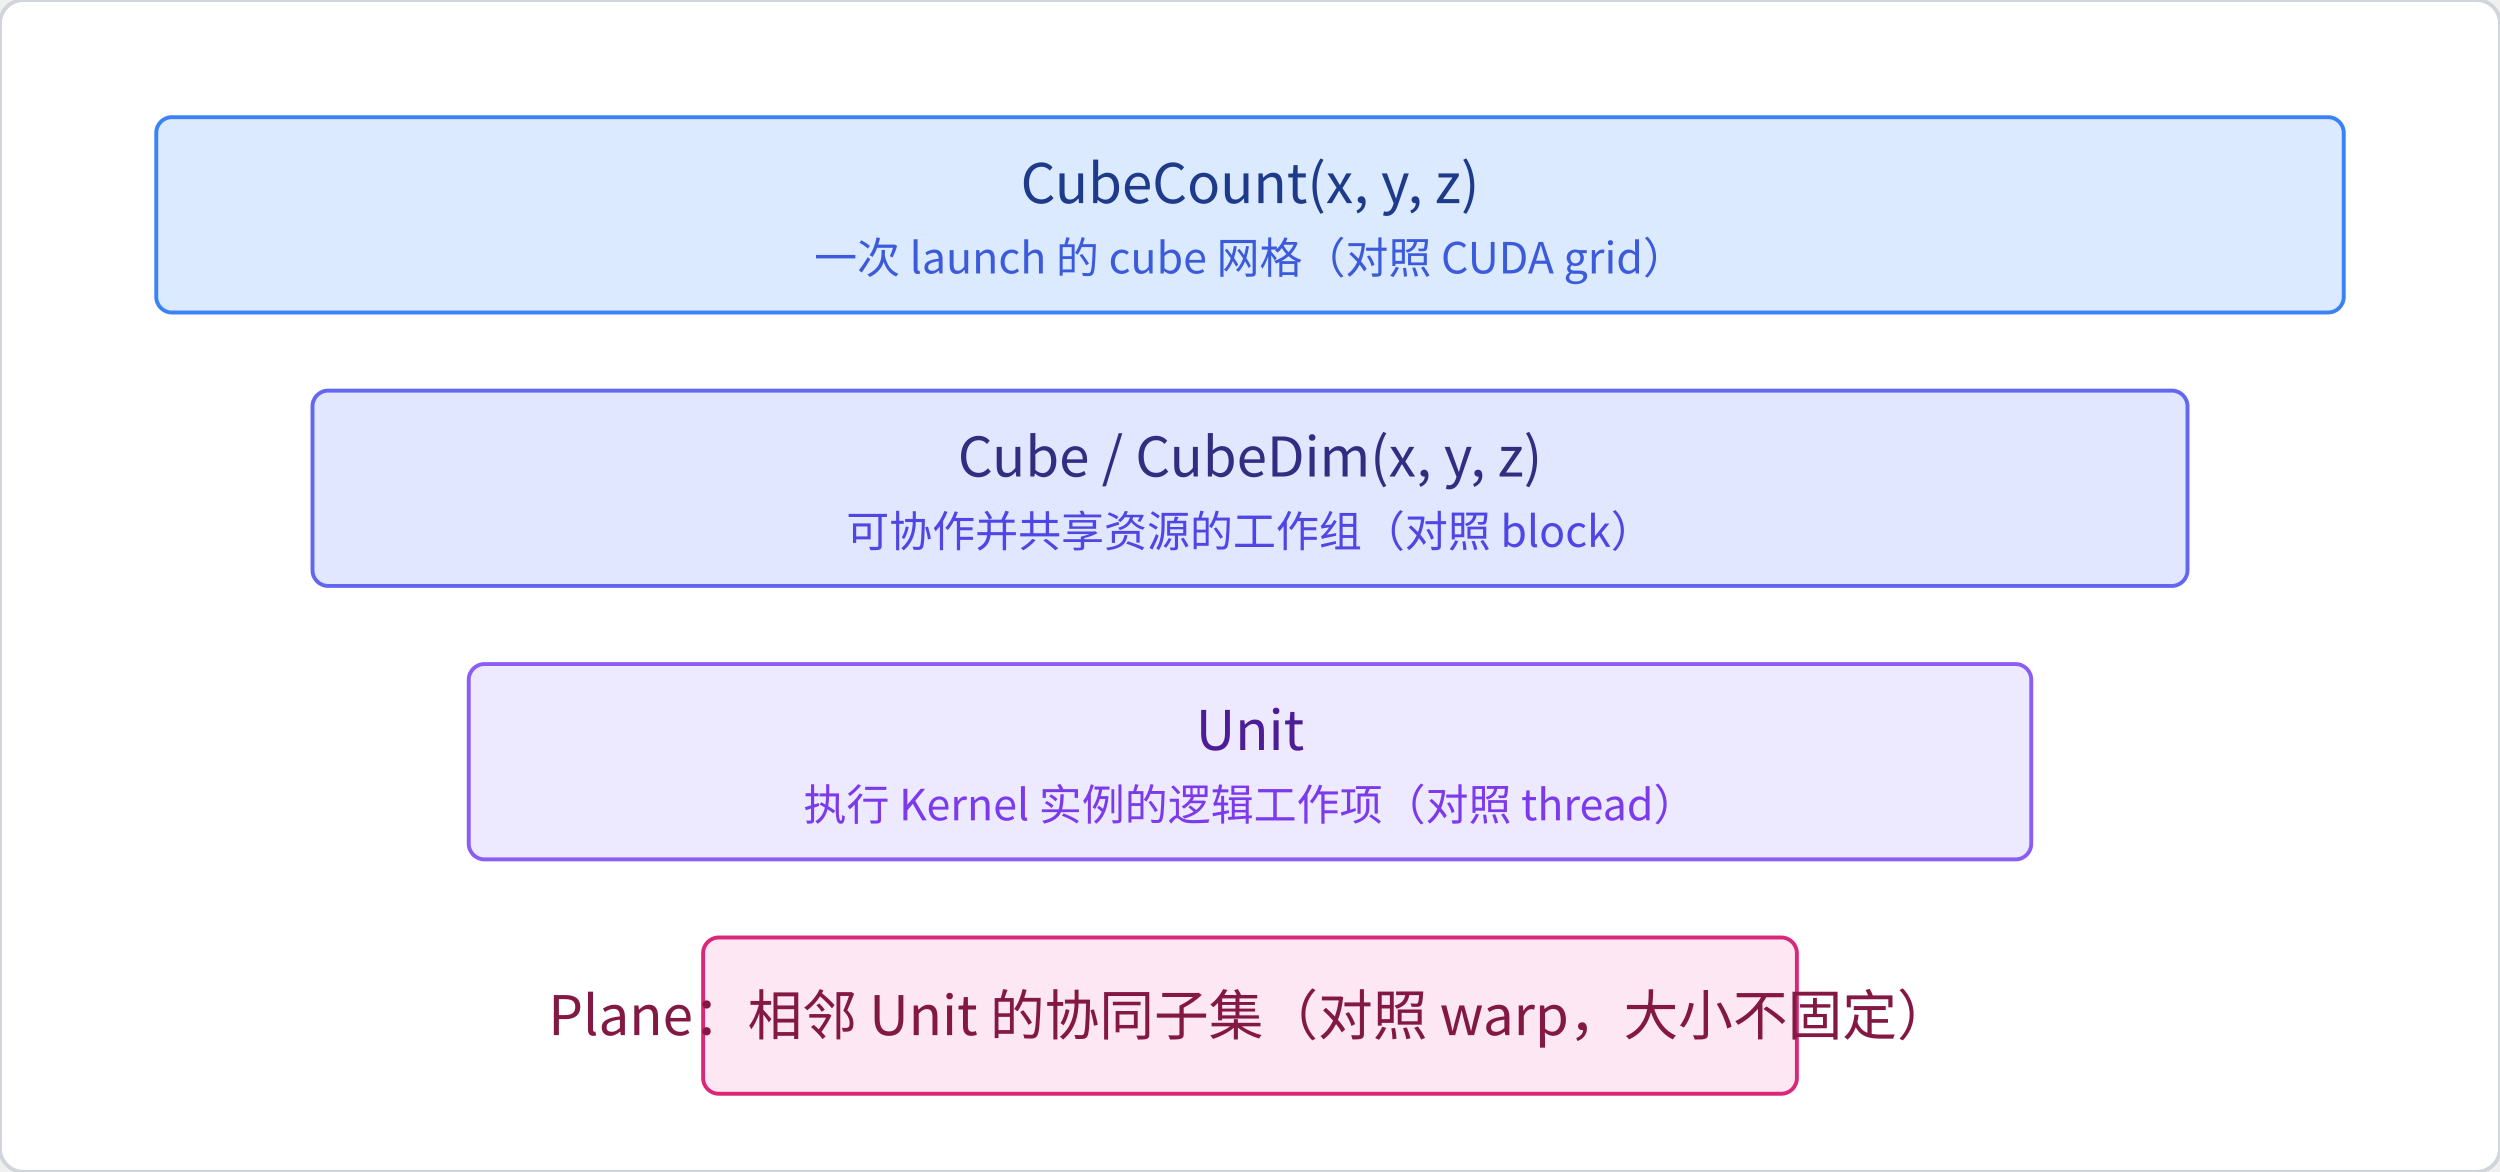
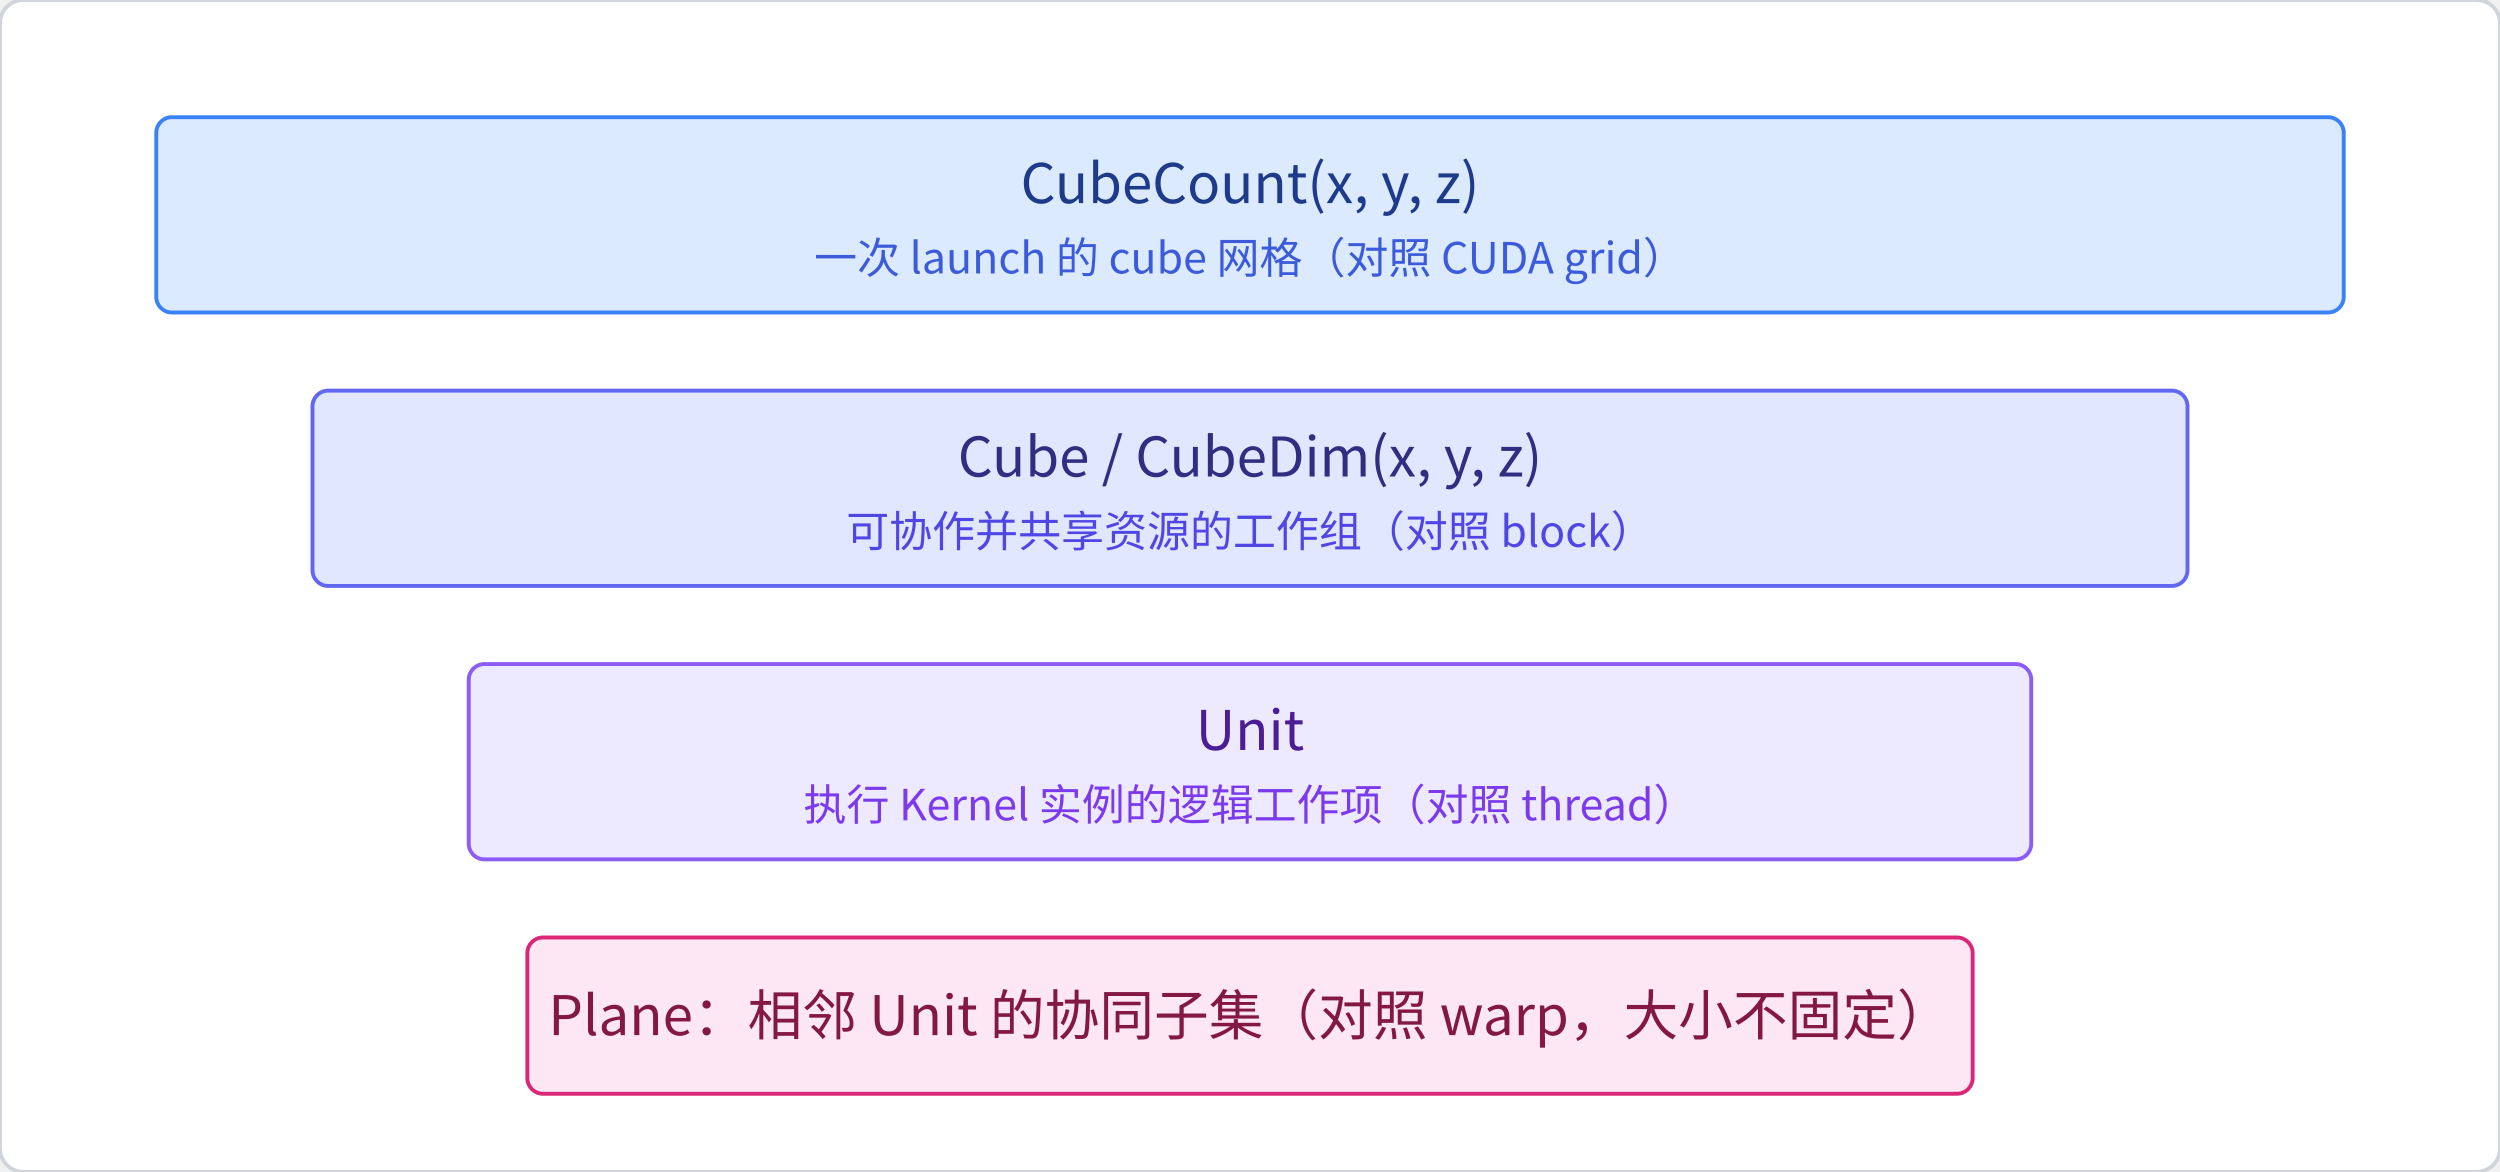
<svg xmlns="http://www.w3.org/2000/svg" viewBox="0 0 640 300" font-family="system-ui, 'PingFang SC', 'Noto Sans CJK SC', sans-serif">
  <rect width="640" height="300" fill="#ffffff" stroke="#d1d5db" rx="6" />
  <g font-size="14" text-anchor="middle">
    <rect x="40" y="30" width="560" height="50" fill="#dbeafe" stroke="#3b82f6" rx="4" />
    <text x="320" y="52" fill="#1e3a8a">CubeCount(x, y, z)</text>
    <text x="320" y="70" fill="#3b5bdb" font-size="11">一次 launch 的 cube 网格（对照 CUDA grid）</text>
    <rect x="80" y="100" width="480" height="50" fill="#e0e7ff" stroke="#6366f1" rx="4" />
    <text x="320" y="122" fill="#312e81">Cube / CubeDim(x, y, z)</text>
    <text x="320" y="140" fill="#4f46e5" font-size="11">可协作并共享资源的工作组（对照 block）</text>
    <rect x="120" y="170" width="400" height="50" fill="#ede9fe" stroke="#8b5cf6" rx="4" />
    <text x="320" y="192" fill="#4c1d95">Unit</text>
    <text x="320" y="210" fill="#7c3aed" font-size="11">执行 Kernel 实例的逻辑工作项（对照 thread）</text>
-     <rect x="180" y="240" width="280" height="40" fill="#fce7f3" stroke="#db2777" rx="4" />
+     <rect x="135" y="240" width="370" height="40" fill="#fce7f3" stroke="#db2777" rx="4" />
    <text x="320" y="265" fill="#831843">Plane：相邻 Unit 的协同子集（对照 warp，大小不固定）</text>
  </g>
</svg>
